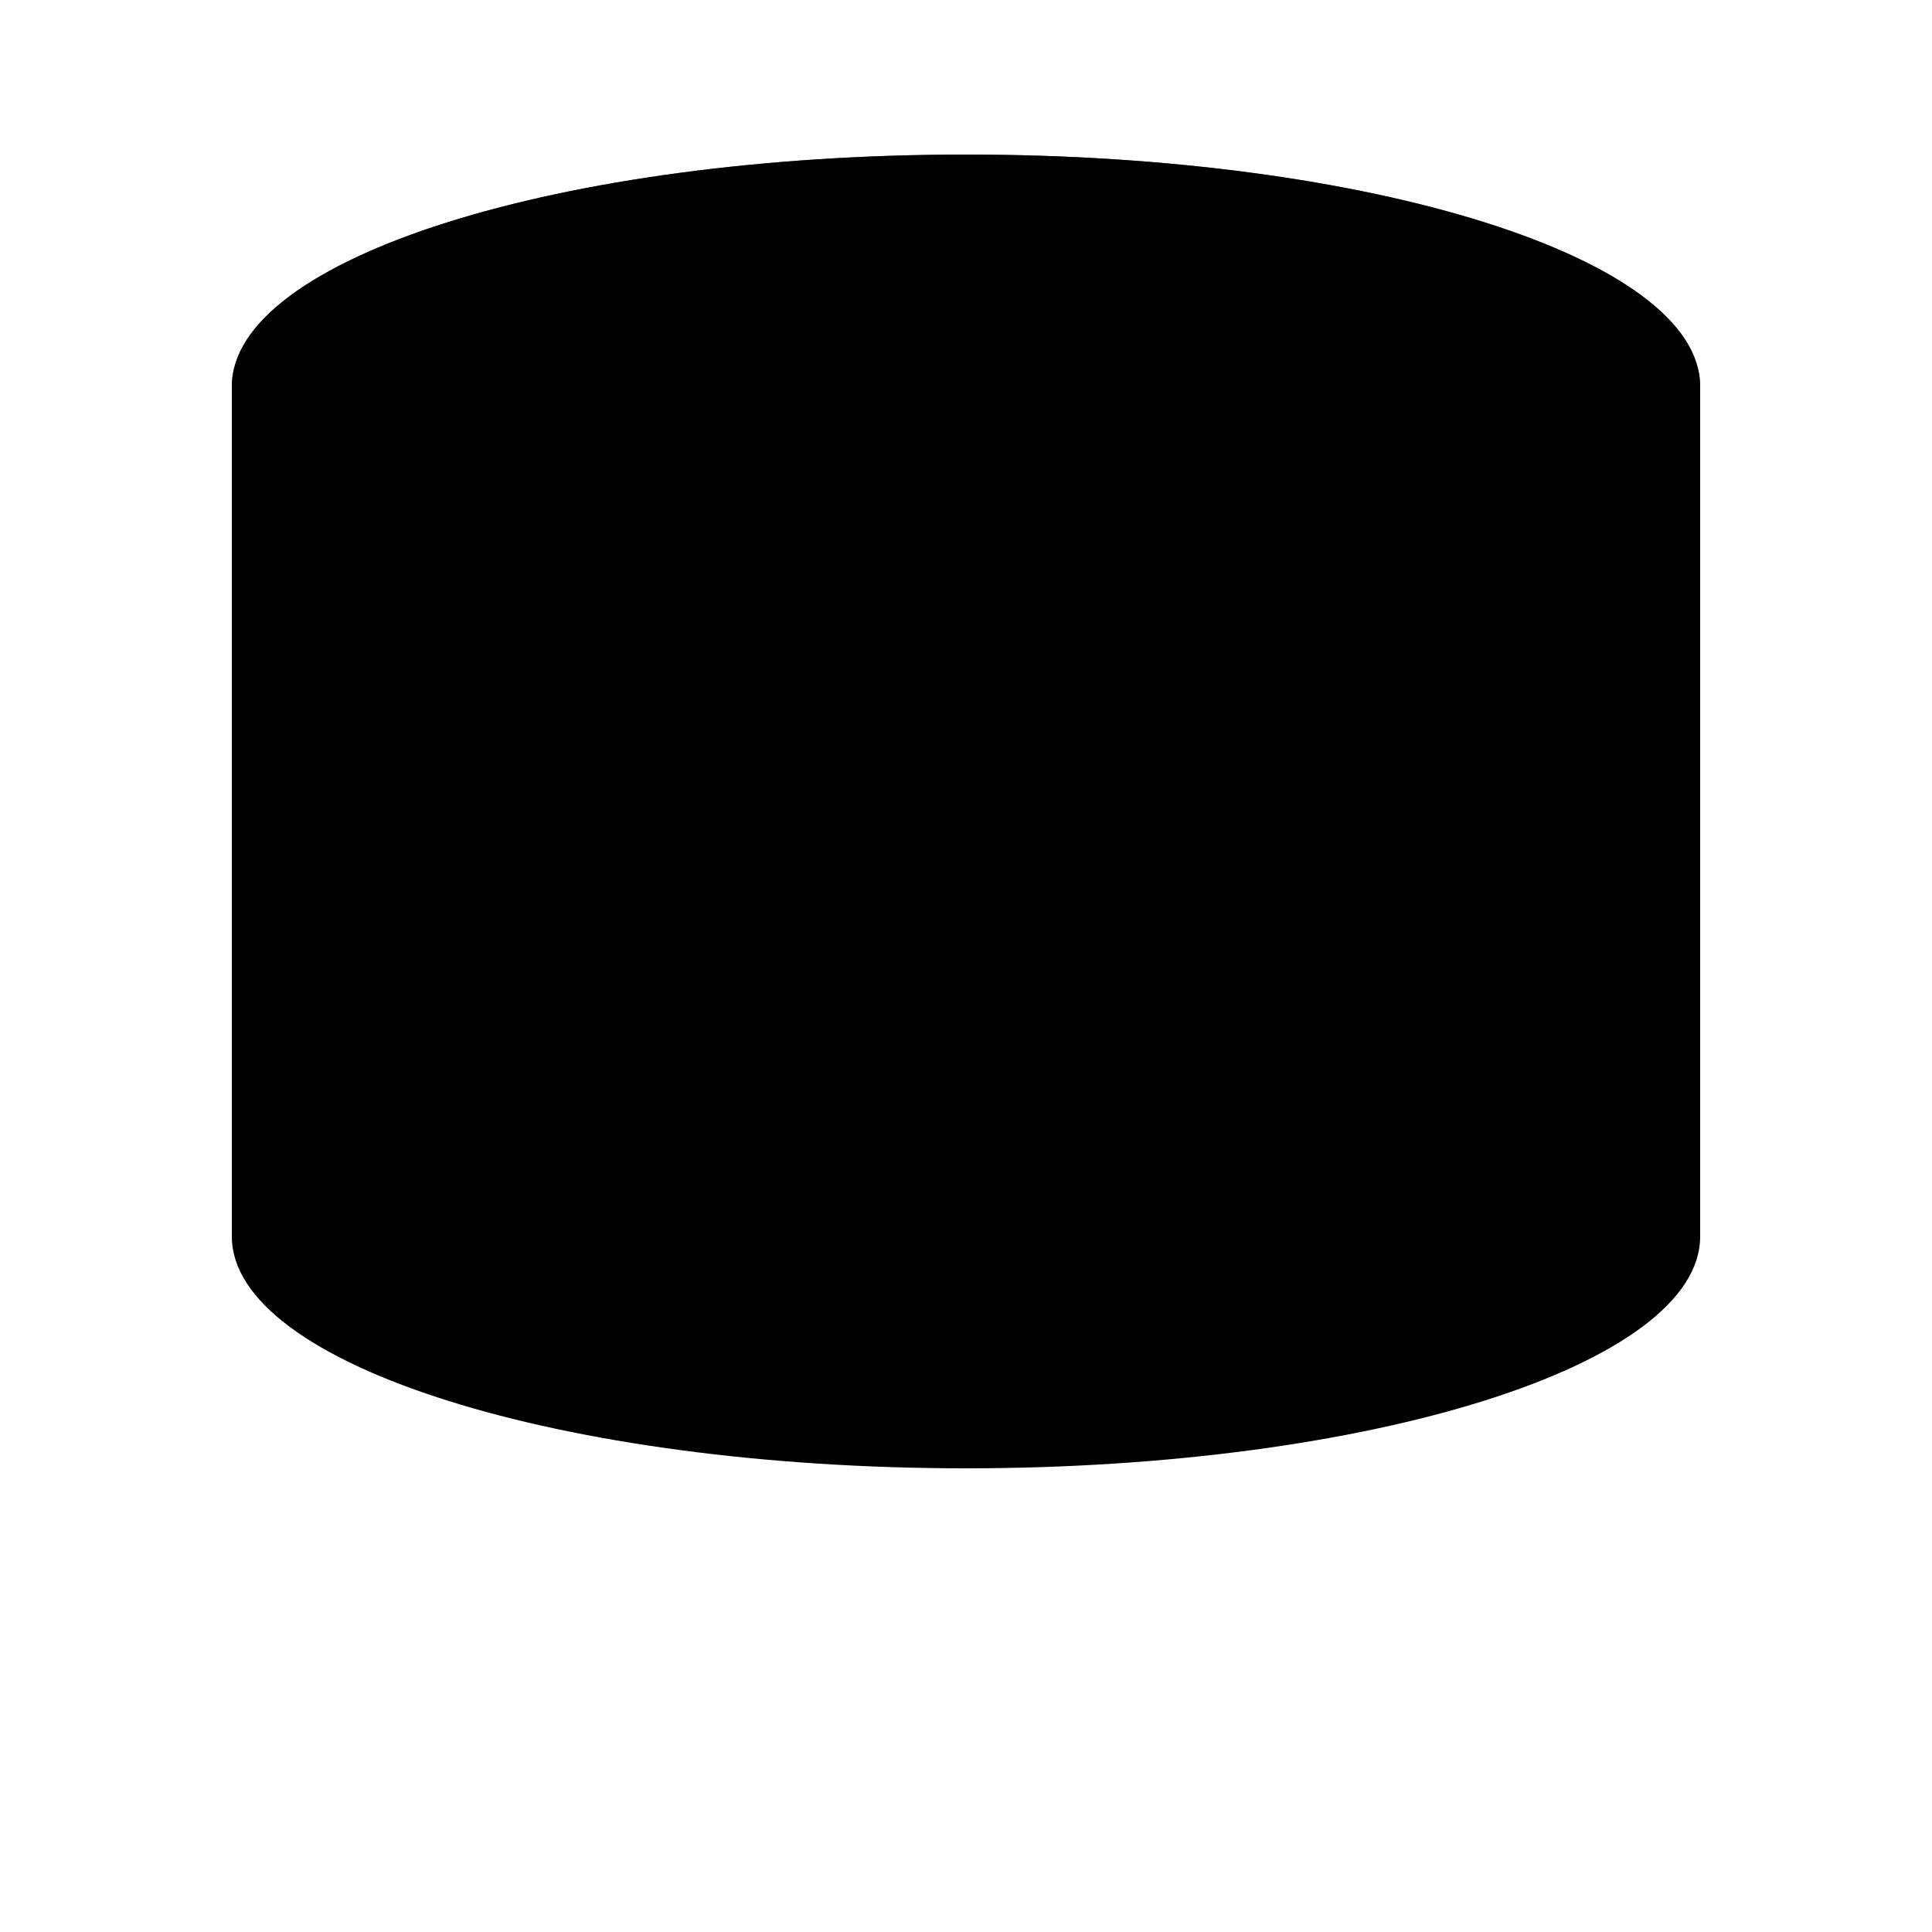
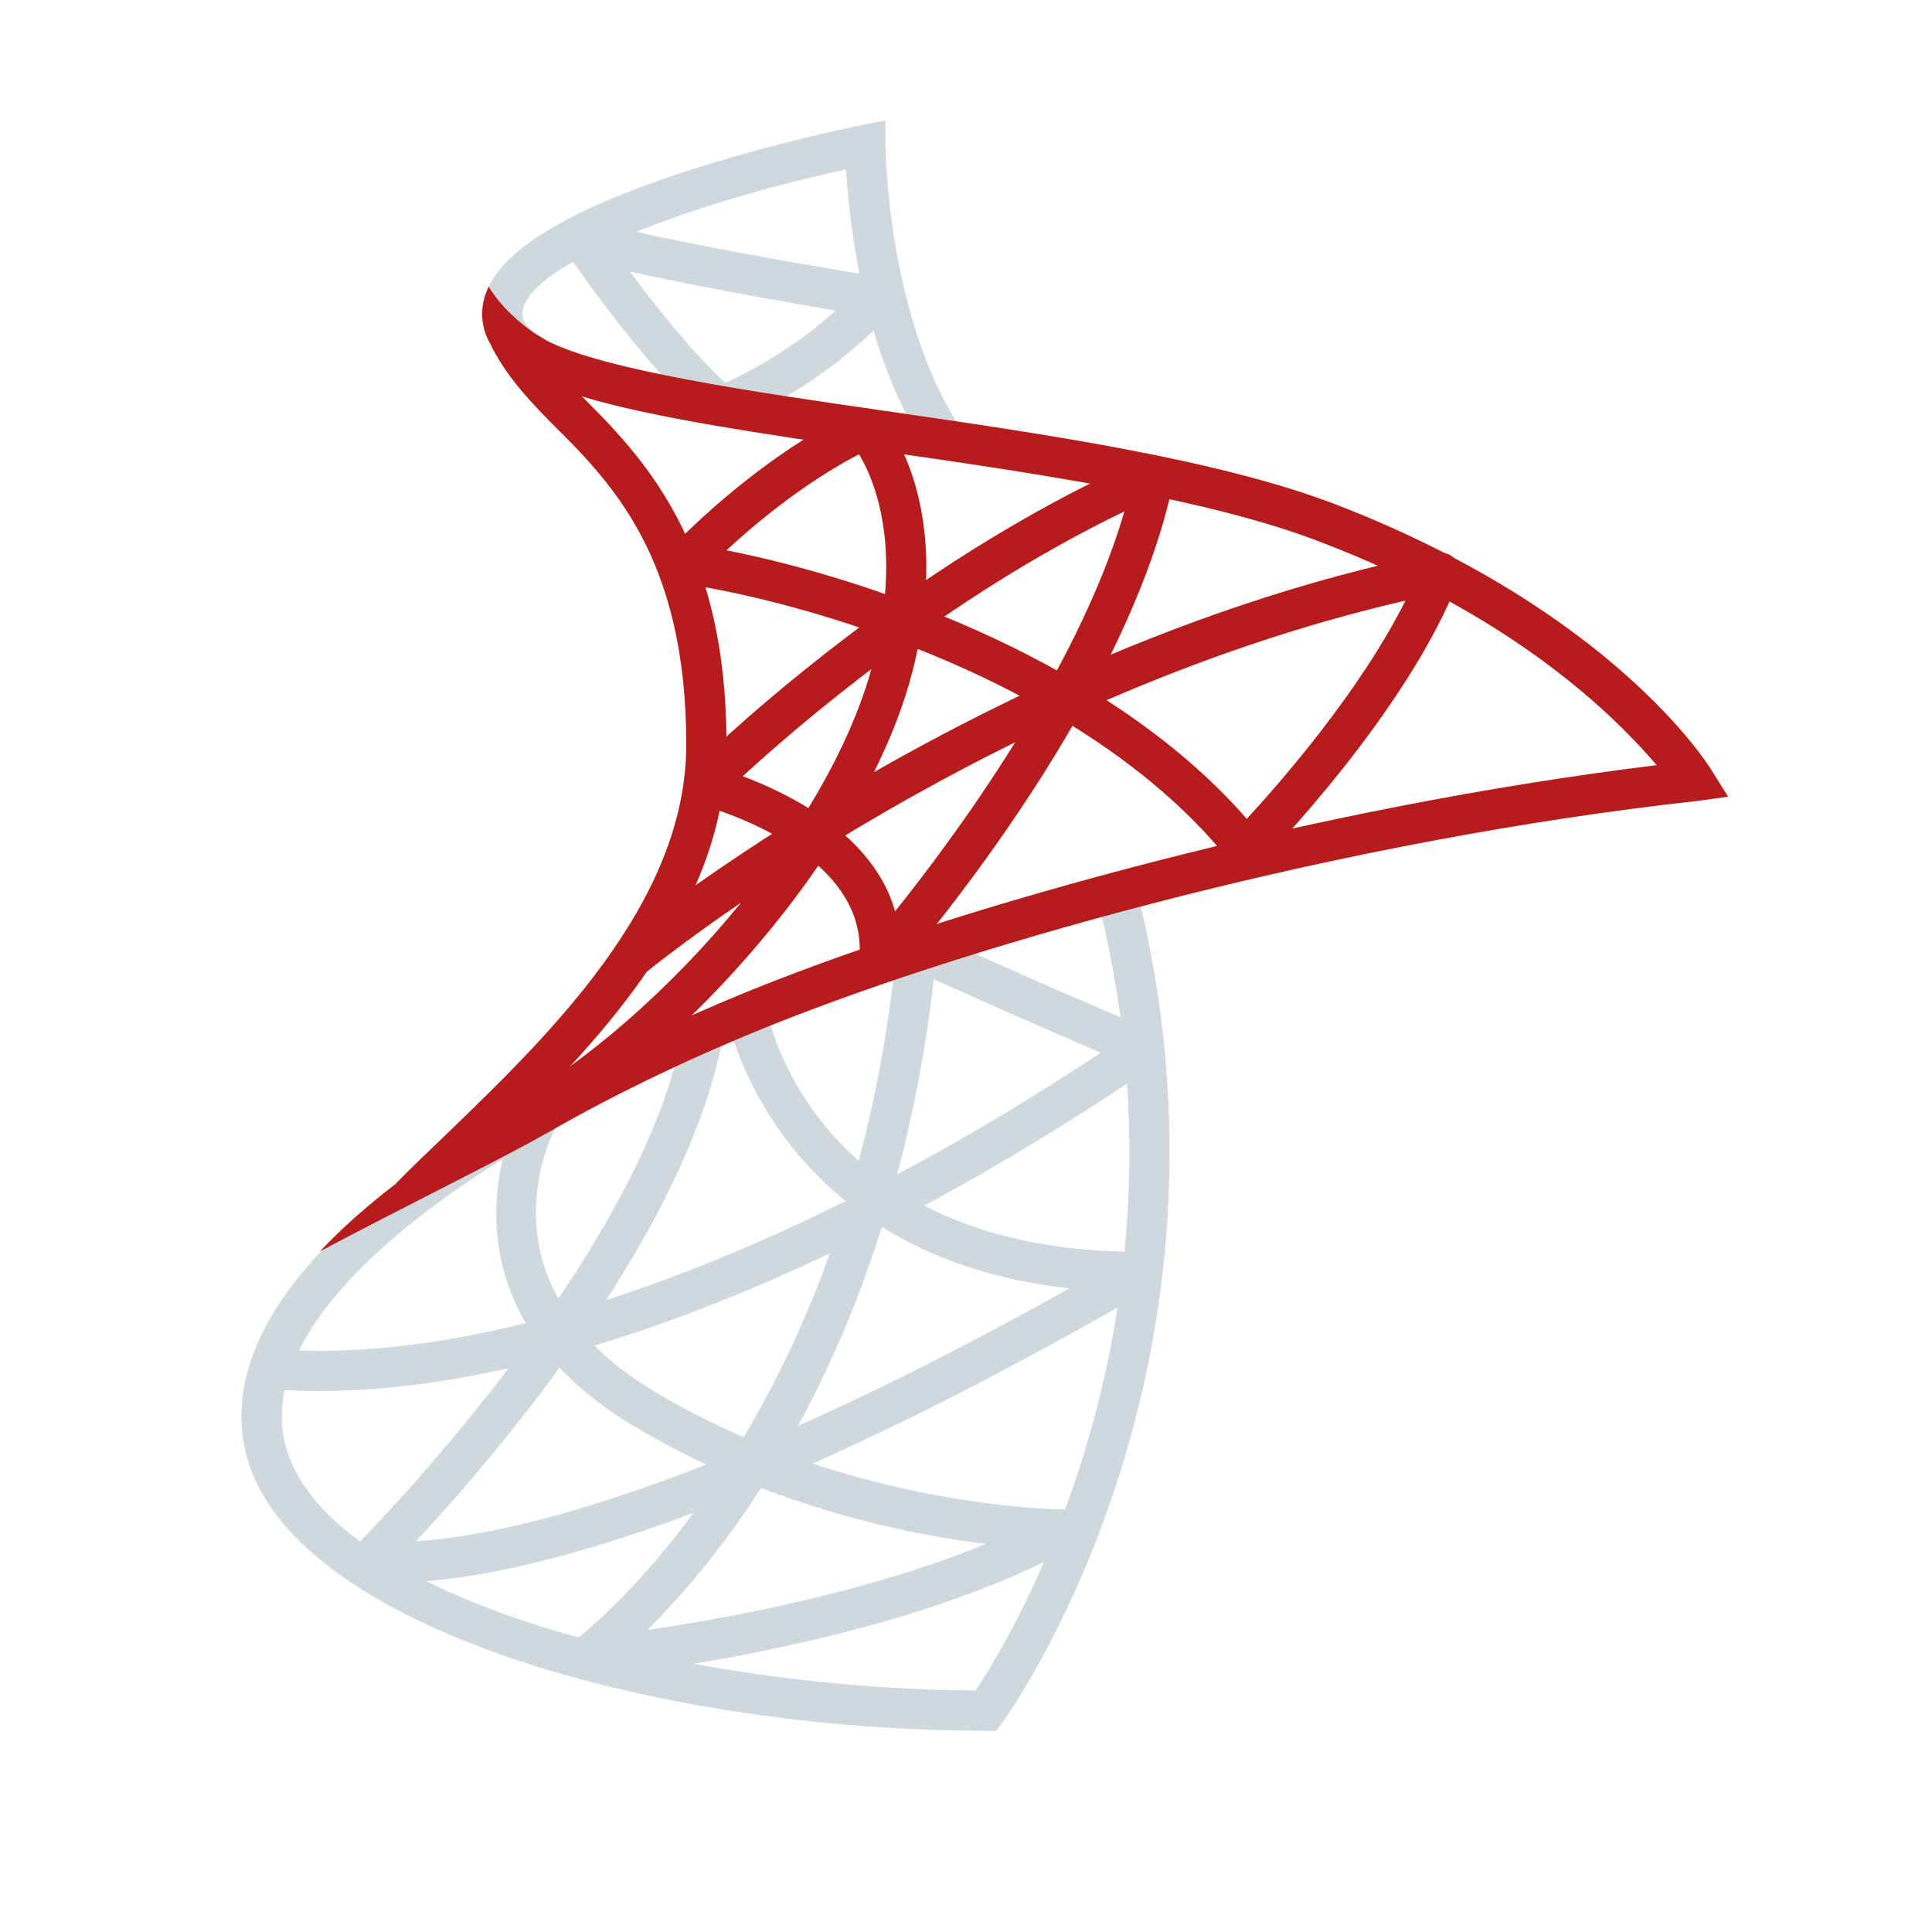
- <svg xmlns="http://www.w3.org/2000/svg" viewBox="0 0 100 100">
-   <ellipse cx="50" cy="20" rx="38" ry="12" fill="currentColor" />
-   <rect x="12" y="20" width="76" height="44" fill="currentColor" />
-   <ellipse cx="50" cy="64" rx="38" ry="12" fill="currentColor" />
-   <ellipse cx="50" cy="20" rx="38" ry="12" fill="currentColor" opacity="0.6" />
+ <svg xmlns="http://www.w3.org/2000/svg" viewBox="0 0 24 24">
+   <g transform="scale(0.5)">
+     <path fill="#cfd8dc" d="M23.084,11.277c-1.633-2.449-1.986-5.722-2.063-7.067c-4.148,0.897-8.269,2.506-8.031,3.691 c0.03,0.149,0.218,0.328,0.53,0.502l-0.488,0.873c-0.596-0.334-0.931-0.719-1.022-1.179c-0.269-1.341,1.25-2.554,4.642-3.709 c2.316-0.789,4.652-1.26,4.751-1.279l0.597-0.12L22,3.6c0,0.042,0.026,4.288,1.916,7.123L23.084,11.277z" />
+     <path fill="#cfd8dc" d="M24.751,43H24.5c-8.192,0-17.309-2.573-18.386-6.879c-0.657-2.63,1.492-5.536,6.214-8.401 l0.52,0.854c-4.249,2.579-6.296,5.172-5.763,7.305c0.935,3.738,9.575,6.068,17.153,6.12c0.901-1.347,5.742-9.26,2.979-19.873 l0.967-0.252c3.149,12.092-3.218,20.837-3.282,20.924L24.751,43z" />
+     <path fill="#cfd8dc" d="M9.931,39.306c-0.539,0-0.806-0.059-0.85-0.07c-0.176-0.043-0.314-0.178-0.362-0.352 c-0.049-0.174,0.001-0.361,0.129-0.488c0.072-0.072,7.197-7.208,8.159-12.978l0.986,0.164c-0.827,4.964-5.715,10.623-7.656,12.707 c1.939-0.111,6.835-1.019,16.234-6.28c-7.335-0.804-8.495-6.676-8.507-6.739l0.983-0.181c0.047,0.246,1.226,6.011,9.244,6.011 c0.003,0,0.005,0,0.008,0l0,0c0.227,0,0.424,0.152,0.482,0.37c0.06,0.218-0.036,0.449-0.231,0.563 C17.315,38.542,11.867,39.305,9.931,39.306z" />
+     <path fill="#cfd8dc" d="M14.524,41.7c-0.207,0-0.395-0.128-0.468-0.325c-0.079-0.211-0.007-0.45,0.177-0.582 c0.034-0.025,1.813-1.338,3.706-4.228c-0.728-0.322-1.465-0.698-2.196-1.137c-0.888-0.533-1.559-1.105-2.06-1.691 c-2.57,0.678-4.942,0.946-7.025,0.769l0.084-0.996c1.876,0.159,4.009-0.063,6.321-0.64c-1.573-2.688-0.129-5.356-0.109-5.392 l0.874,0.487c-0.067,0.122-1.265,2.37,0.249,4.633c2.201-0.632,4.549-1.567,6.979-2.782c0.559-1.835,0.996-3.922,1.225-6.276 c0.016-0.161,0.108-0.304,0.248-0.385s0.311-0.088,0.458-0.021c0.032,0.015,3.264,1.491,5.604,2.454 c0.17,0.07,0.288,0.228,0.307,0.411c0.02,0.183-0.063,0.361-0.216,0.465c-2.289,1.56-4.563,2.913-6.778,4.042 c-0.702,2.225-1.571,4.077-2.459,5.591c3.702,1.383,6.915,1.404,6.956,1.404c0.228,0,0.427,0.154,0.484,0.375 c0.057,0.221-0.042,0.452-0.241,0.563c-4.54,2.522-11.767,3.232-12.072,3.261C14.556,41.699,14.54,41.7,14.524,41.7z M18.909,36.967c-1.04,1.614-2.062,2.773-2.826,3.53c1.998-0.294,5.501-0.938,8.408-2.139 C23.099,38.187,21.084,37.807,18.909,36.967z M14.767,33.431c0.393,0.392,0.883,0.775,1.49,1.14 c0.736,0.442,1.483,0.817,2.22,1.135c0.754-1.264,1.501-2.781,2.142-4.568C18.598,32.1,16.636,32.868,14.767,33.431z M23.202,24.329c-0.205,1.768-0.521,3.381-0.913,4.85c1.66-0.885,3.354-1.896,5.062-3.026 C25.802,25.497,24.099,24.734,23.202,24.329z" />
+     <path fill="#cfd8dc" d="M17.924,10.6c-0.117,0-0.233-0.042-0.325-0.12c-1.61-1.378-3.505-4.182-3.585-4.301 c-0.129-0.191-0.109-0.446,0.046-0.616c0.154-0.171,0.408-0.211,0.608-0.102c0.011,0.003,0.938,0.385,7.217,1.431 c0.181,0.03,0.33,0.156,0.39,0.328c0.061,0.172,0.022,0.364-0.1,0.5c-1.758,1.953-3.979,2.813-4.073,2.848 C18.044,10.589,17.983,10.6,17.924,10.6z M15.647,6.746c0.631,0.849,1.54,1.996,2.372,2.769c0.511-0.233,1.657-0.818,2.744-1.798 C18.18,7.276,16.604,6.962,15.647,6.746z" />
+     <path fill="#b71c1c" d="M21.843,24.4c-0.068,0-0.137-0.014-0.201-0.042c-0.199-0.088-0.319-0.294-0.296-0.51 c0.292-2.749-3.926-3.852-3.969-3.862c-0.174-0.044-0.312-0.179-0.359-0.352s0.002-0.359,0.129-0.486 c0.207-0.207,5.139-5.098,11.327-7.784c0.173-0.075,0.369-0.047,0.515,0.07c0.145,0.118,0.212,0.307,0.174,0.489 c-1.186,5.744-6.71,12.044-6.944,12.309C22.12,24.341,21.982,24.4,21.843,24.4z M18.455,19.285 c1.184,0.445,3.258,1.475,3.783,3.356c1.449-1.808,4.542-5.973,5.697-9.934C23.548,14.817,19.854,17.999,18.455,19.285z" />
+     <path fill="#b71c1c" d="M13.079,28.36l-0.475-0.88c1.883-1.015,4.04-2.883,5.807-5.054c-1.504,1.03-2.365,1.735-2.392,1.758 l-0.639-0.77c0.039-0.032,1.764-1.447,4.631-3.22c0.787-1.266,1.392-2.568,1.703-3.816c0.053-0.212,0.099-0.417,0.136-0.615 c-1.925-0.687-3.701-1.094-4.921-1.269c-0.185-0.026-0.339-0.153-0.401-0.328c-0.062-0.175-0.021-0.371,0.104-0.507 c0.085-0.092,2.116-2.268,4.654-3.463c0.197-0.093,0.433-0.047,0.581,0.114c0.067,0.073,1.44,1.615,1.091,4.805 c1.155,0.45,2.345,0.997,3.491,1.648c2.759-1.24,5.892-2.356,9.229-3.03c0.172-0.034,0.363,0.028,0.481,0.168 c0.117,0.14,0.149,0.333,0.083,0.503c-1.3,3.332-4.786,6.891-4.934,7.041c-0.101,0.102-0.239,0.153-0.383,0.148 c-0.143-0.008-0.275-0.076-0.365-0.188c-1.12-1.408-2.584-2.574-4.163-3.523c-2.175,1.004-4.101,2.078-5.684,3.049 C18.693,24.084,15.644,26.979,13.079,28.36z M27.492,17.396c1.29,0.832,2.491,1.81,3.484,2.948 c0.828-0.898,2.815-3.168,3.942-5.422C32.268,15.532,29.76,16.415,27.492,17.396z M22.799,16.122 c-0.033,0.163-0.071,0.33-0.113,0.5c-0.21,0.839-0.544,1.701-0.972,2.561c1.096-0.626,2.309-1.272,3.618-1.898 C24.494,16.841,23.639,16.455,22.799,16.122z M18.048,13.672c1.111,0.218,2.48,0.574,3.941,1.086 c0.152-1.843-0.346-2.972-0.647-3.472C19.966,12.004,18.761,13.014,18.048,13.672z" />
+     <path fill="#b71c1c" d="M18.05,18.5c0,4.38-3.65,7.86-6.28,10.4c-0.44,0.43-1.93,0.5-1.93,0.5 c0.37-0.38,0.79-0.78,1.24-1.21c2.5-2.42,5.97-5.73,5.97-9.69c0-4.69-1.89-6.54-3.38-8.02c-0.66-0.67-1.22-1.31-1.56-2.09 l0.31-0.13c0.34,0.15,0.73,0.32,1.03,0.45c0.24,0.35,0.56,0.69,0.93,1.06C15.91,11.3,18.05,13.4,18.05,18.5z" />
+     <path fill="#b71c1c" d="M42.935,19.794c0,0-0.605,0.086-0.775,0.106c-8.76,0.97-17.8,3.49-22.97,5.56 c-1.87,0.75-3.81,1.66-5.58,2.68c-0.01,0.01-0.02,0.01-0.04,0.02C12.53,28.76,10,30,7.95,31.09c3-3.19,8.62-5.65,10.86-6.55 c5.07-2.03,13.78-4.48,22.35-5.53c-1.01-1.18-3.48-3.68-8.34-5.54c-2.84-1.1-7.16-1.72-10.97-2.27c-6.06-0.87-9.51-1.45-9.84-3.1 c-0.07-0.33-0.02-0.66,0.13-0.98c0.33,0.54,0.8,0.92,1.11,1.14c0.15,0.1,0.26,0.16,0.3,0.18l0.01,0.01 c1.42,0.75,5.25,1.3,8.44,1.76c3.86,0.56,8.23,1.19,11.18,2.32c6.87,2.65,9.24,6.44,9.34,6.6 C42.61,19.28,42.935,19.794,42.935,19.794z" />
+   </g>
</svg>
